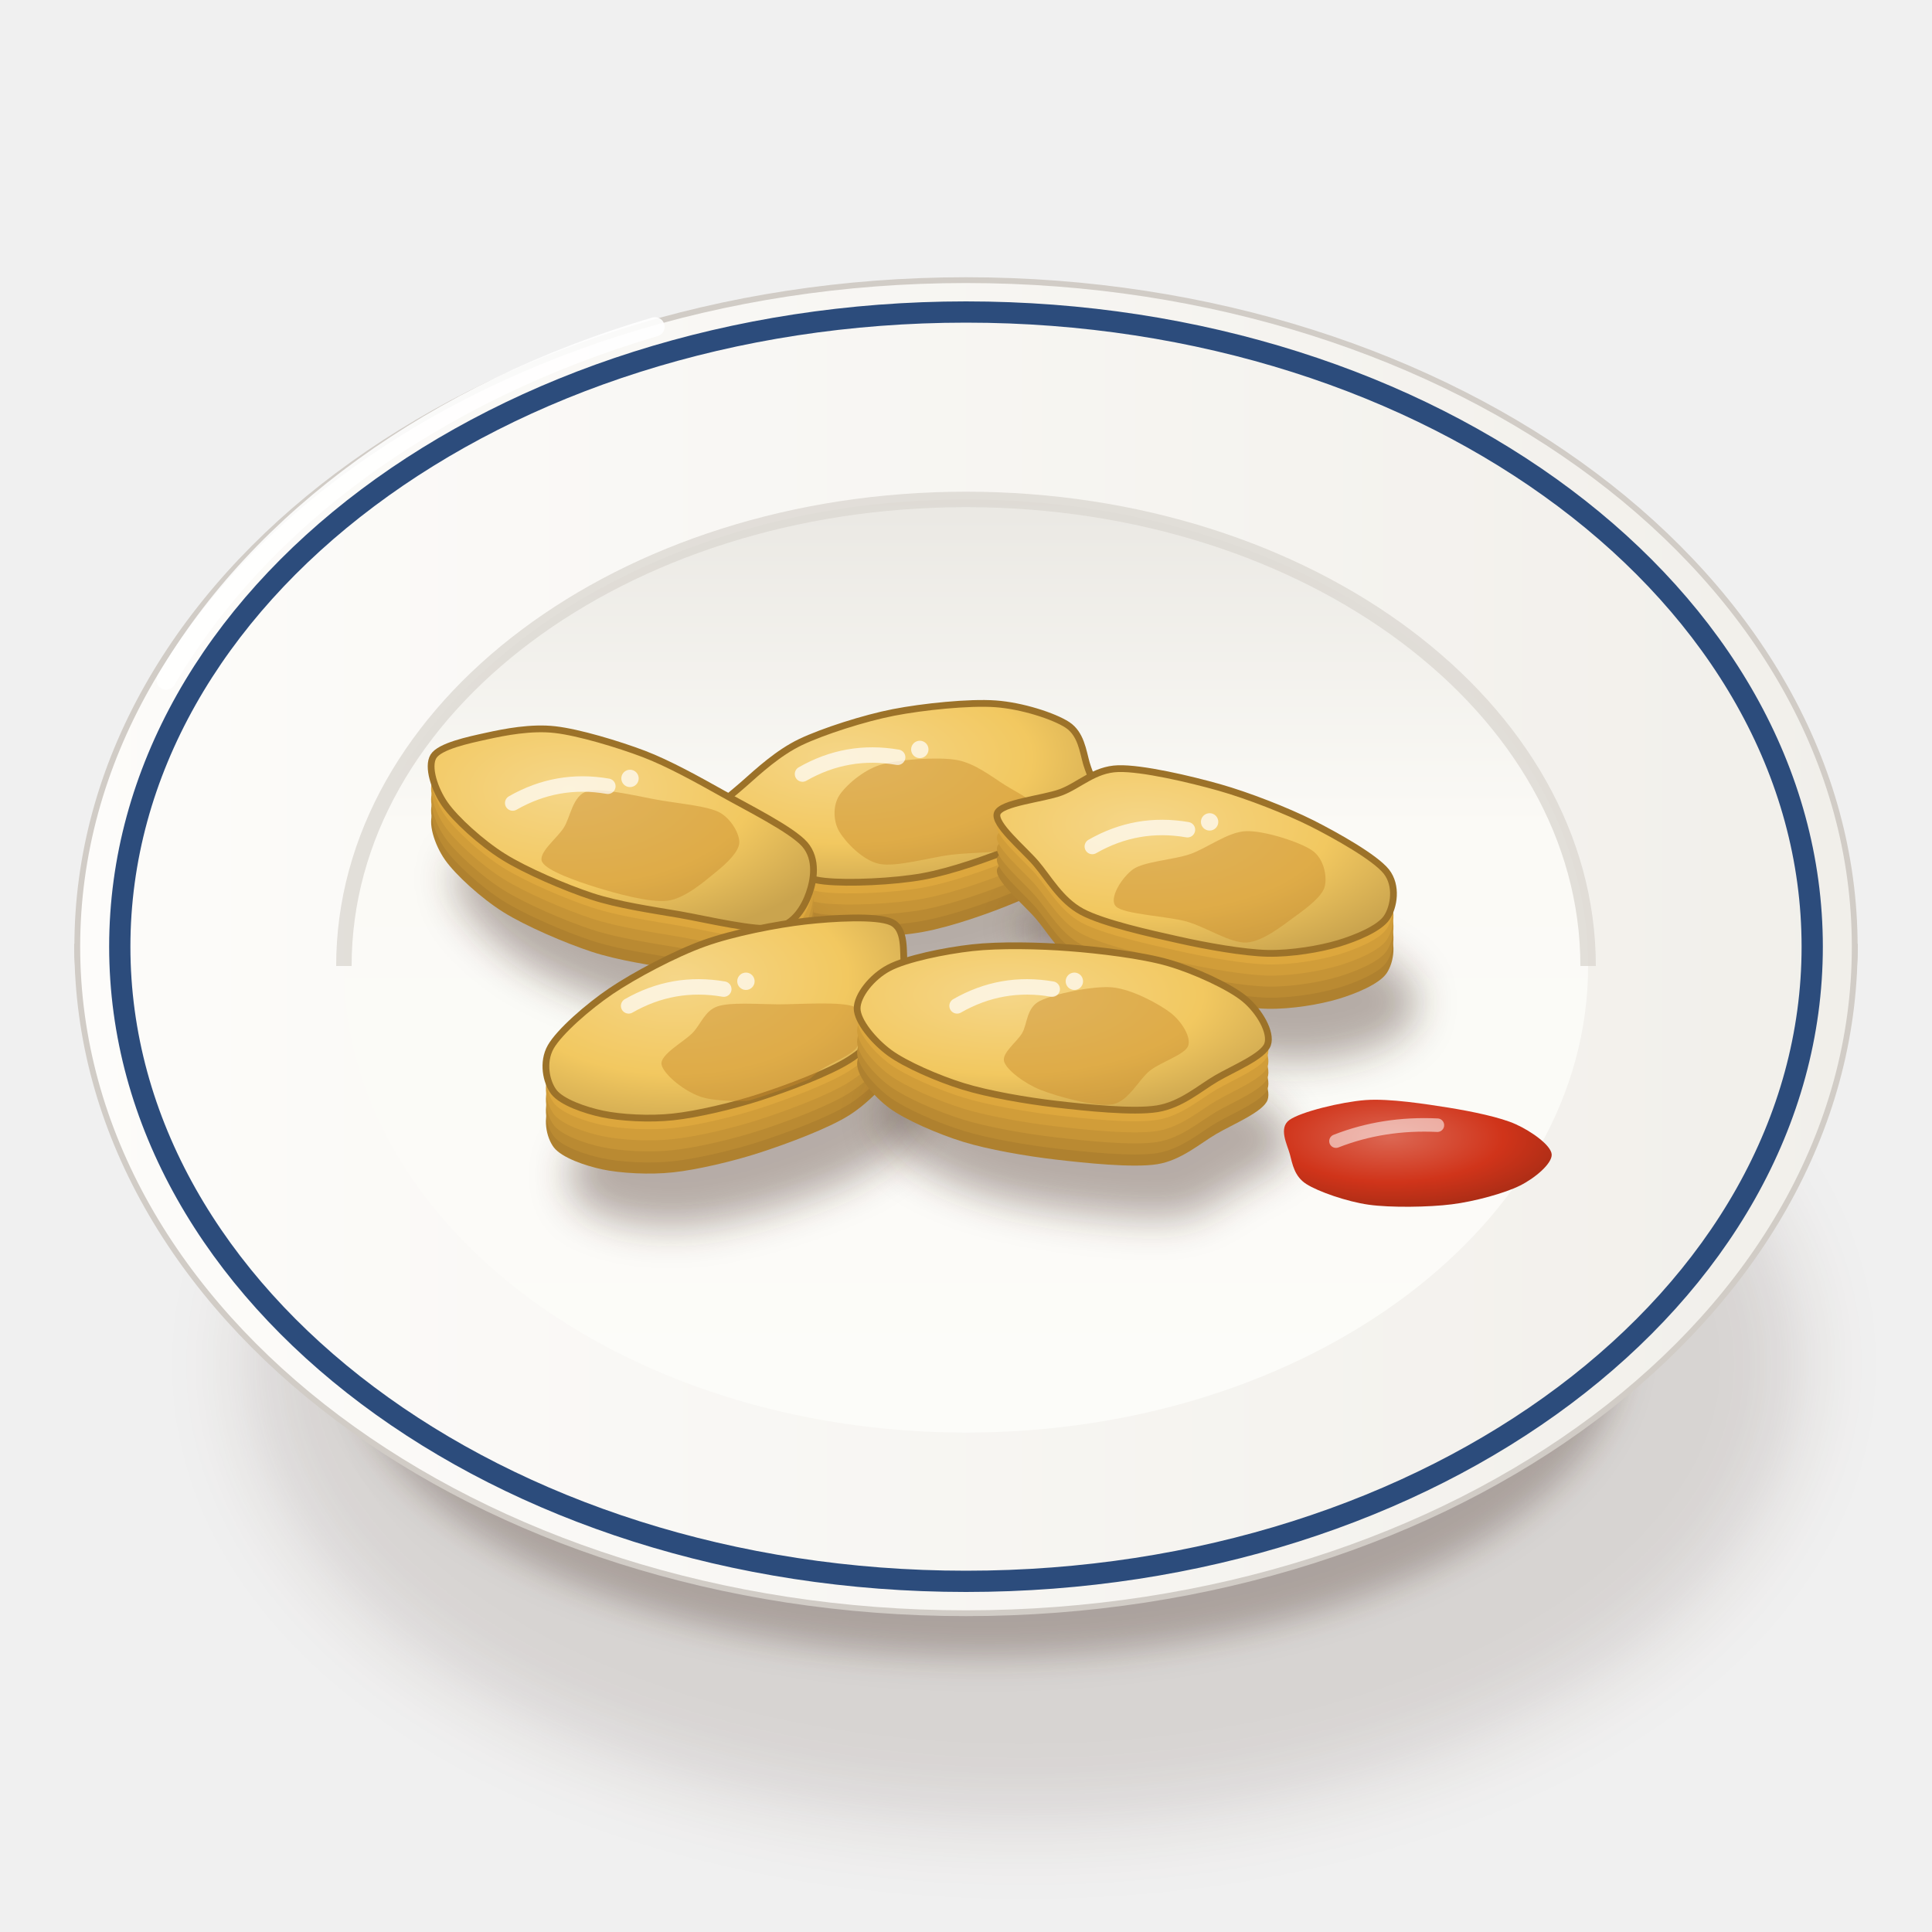
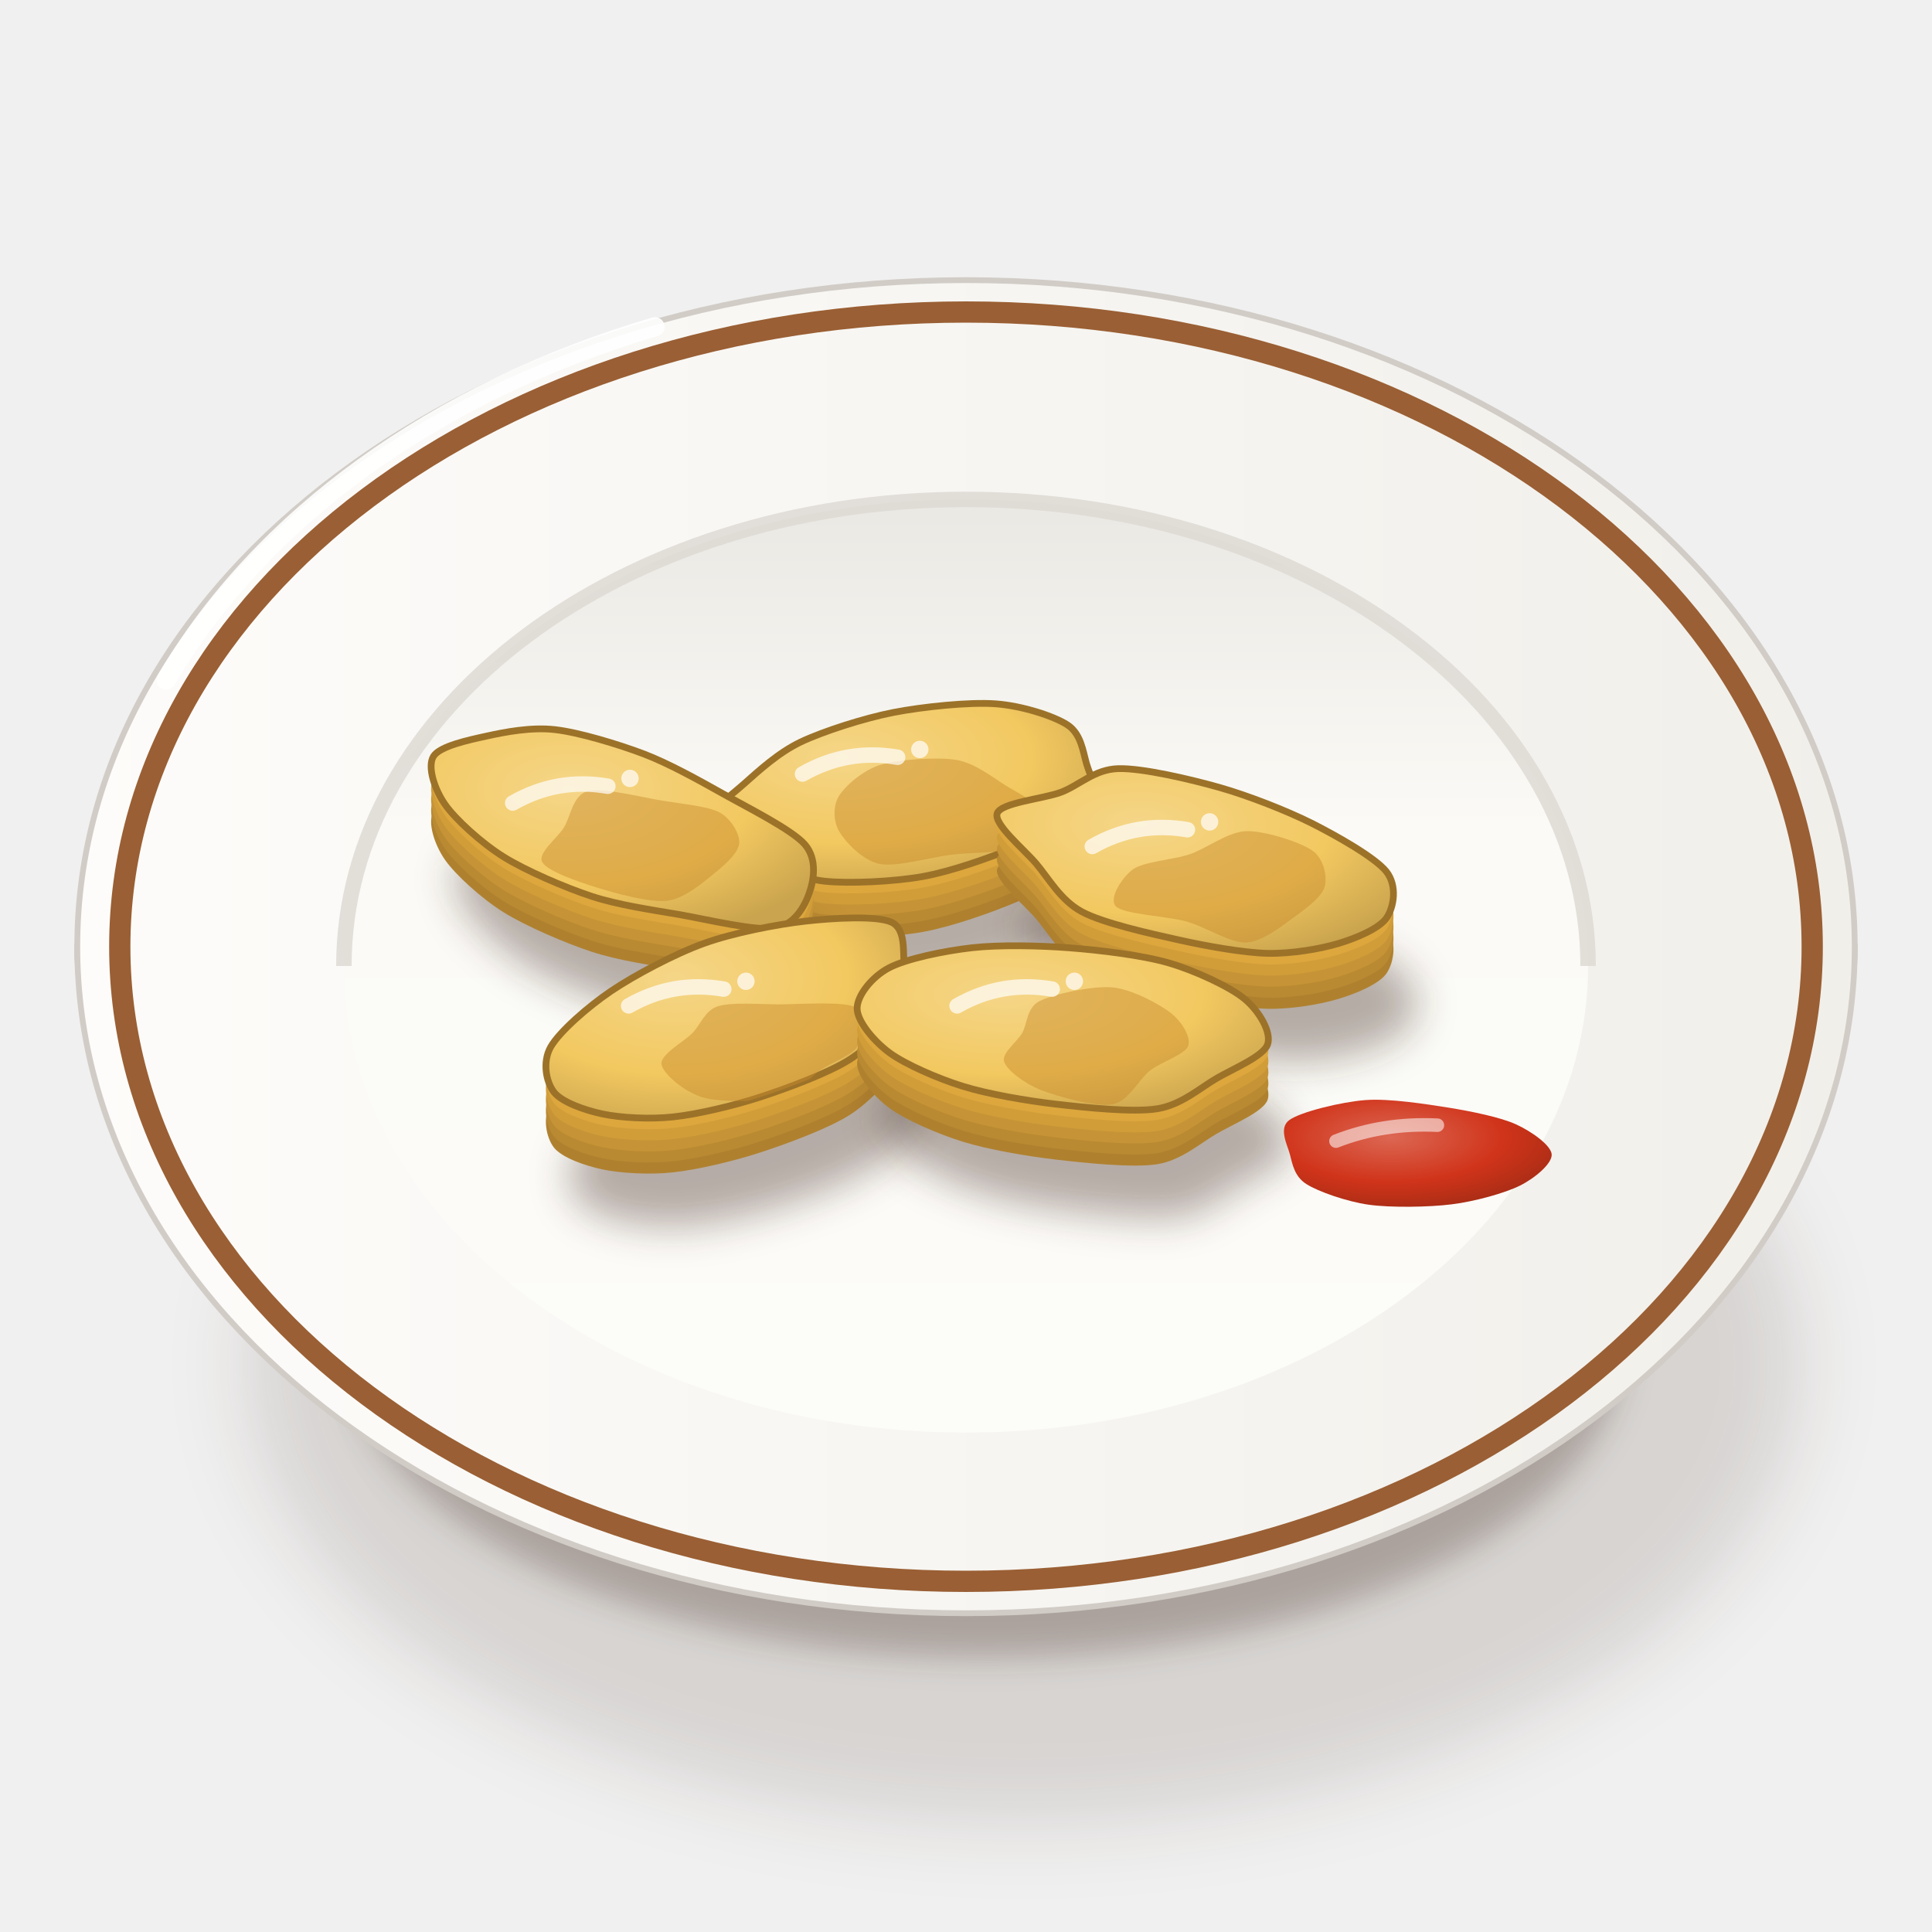
<svg xmlns="http://www.w3.org/2000/svg" viewBox="0 0 200 200" width="400" height="400">
  <defs>
    <filter id="piccata-1" x="-50%" y="-50%" width="200%" height="200%">
      <feGaussianBlur stdDeviation="4" />
    </filter>
    <filter id="piccata-2" x="-50%" y="-50%" width="200%" height="200%">
      <feGaussianBlur stdDeviation="1.6" />
    </filter>
    <linearGradient id="piccata-3" x1="0" y1="0" x2="1" y2="0">
      <stop offset="0" stop-color="#fbfbf7" />
      <stop offset="0.6" stop-color="#eae8e3" />
      <stop offset="1" stop-color="#cdc7c1" />
    </linearGradient>
    <linearGradient id="piccata-4" x1="0" y1="0" x2="1" y2="0">
      <stop offset="0" stop-color="#fdfcfa" />
      <stop offset="1" stop-color="#f1efea" />
    </linearGradient>
    <linearGradient id="piccata-5" x1="0" y1="0" x2="0" y2="1">
      <stop offset="0" stop-color="#eae8e3" />
      <stop offset="0.35" stop-color="#fbfaf6" />
      <stop offset="1" stop-color="#fcfcf9" />
    </linearGradient>
    <filter id="piccata-6" x="-50%" y="-50%" width="200%" height="200%">
      <feGaussianBlur stdDeviation="2" />
    </filter>
    <radialGradient id="piccata-7" cx="0.36" cy="0.3" r="0.8">
      <stop offset="0" stop-color="#f5d688" />
      <stop offset="0.6" stop-color="#f2c860" />
      <stop offset="1" stop-color="#caa44e" />
    </radialGradient>
    <clipPath id="piccata-8">
      <path d="M112.46,79.01C112.81,80.27 113.93,82.15 112.83,83.45C111.73,84.76 107.71,86.59 105.11,87.69C102.51,88.78 98.46,90.21 95.5,90.74C92.53,91.27 87.87,91.49 85.36,91.22C82.84,90.95 80.65,89.72 78.72,88.95C76.79,88.17 72.73,87.22 72.47,86.06C72.21,84.89 75.42,82.57 76.98,81.18C78.54,79.8 80.54,77.94 82.87,76.82C85.2,75.71 89.47,74.34 92.5,73.75C95.53,73.16 100.36,72.66 103.06,72.86C105.76,73.05 109.09,74.12 110.5,75.04C111.9,75.96 112.1,77.74 112.46,79.01Z" />
    </clipPath>
    <clipPath id="piccata-9">
      <path d="M83.77,92.46C83.32,93.76 82.27,95.74 80.26,96.07C78.24,96.41 73.2,95.18 70.35,94.68C67.5,94.19 64,93.69 61.26,92.79C58.52,91.89 54.38,90.11 52.1,88.68C49.82,87.25 47.14,84.81 46.06,83.26C44.97,81.7 44.22,79.36 44.87,78.3C45.52,77.24 48.49,76.61 50.37,76.2C52.26,75.78 55,75.25 57.44,75.53C59.88,75.8 64.02,77.05 66.63,78.04C69.23,79.03 72.31,80.75 74.81,82.15C77.31,83.56 81.96,85.87 83.31,87.41C84.65,88.96 84.23,91.16 83.77,92.46Z" />
    </clipPath>
    <clipPath id="piccata-10">
      <path d="M143.55,95C142.8,96.12 140.36,97.13 138.51,97.68C136.66,98.23 133.7,98.74 131.22,98.69C128.74,98.63 124.87,97.94 121.98,97.29C119.1,96.65 114.2,95.57 111.99,94.38C109.78,93.19 108.54,90.89 107.23,89.36C105.91,87.83 102.84,85.3 103.23,84.2C103.62,83.09 107.94,82.71 109.82,82.02C111.69,81.32 113.29,79.64 115.75,79.57C118.21,79.49 123.2,80.66 126.21,81.51C129.21,82.36 133.19,83.92 135.79,85.22C138.38,86.53 142.34,88.76 143.51,90.22C144.67,91.69 144.3,93.88 143.55,95Z" />
    </clipPath>
    <clipPath id="piccata-11">
      <path d="M93.6,99.85C93.74,101.19 94.05,102.86 93.2,104.34C92.35,105.81 90.12,108.31 87.94,109.69C85.76,111.08 81.4,112.69 78.66,113.58C75.93,114.47 72.14,115.36 69.69,115.62C67.25,115.89 64.23,115.71 62.38,115.32C60.53,114.93 58.15,114.09 57.34,113.05C56.54,112.01 56.12,109.95 57.01,108.38C57.9,106.81 60.87,104.21 63.25,102.6C65.63,100.99 69.85,98.74 72.87,97.66C75.88,96.57 80.43,95.69 83.34,95.36C86.25,95.03 90.72,94.77 92.25,95.45C93.79,96.12 93.46,98.52 93.6,99.85Z" />
    </clipPath>
    <clipPath id="piccata-12">
      <path d="M131.22,108.12C130.79,109.35 127.65,110.63 125.94,111.63C124.22,112.63 122.28,114.38 119.79,114.78C117.29,115.18 112.31,114.65 109.3,114.3C106.28,113.95 102.28,113.26 99.7,112.46C97.11,111.66 93.73,110.19 92.08,108.98C90.44,107.77 88.74,105.72 88.73,104.4C88.72,103.08 90.23,101.14 92.01,100.2C93.79,99.25 97.82,98.42 100.63,98.11C103.43,97.79 107.66,97.88 110.71,98.12C113.76,98.35 118.23,98.88 120.95,99.67C123.67,100.46 127.29,102.13 128.83,103.4C130.37,104.67 131.65,106.88 131.22,108.12Z" />
    </clipPath>
    <radialGradient id="piccata-13" cx="0.4" cy="0.35" r="0.7">
      <stop offset="0" stop-color="#dc6753" />
      <stop offset="0.6" stop-color="#d0341a" />
      <stop offset="1" stop-color="#a72c15" />
    </radialGradient>
  </defs>
  <ellipse cx="106" cy="141.25" rx="80.37" ry="47.36" fill="#3a2212" opacity="0.14" filter="url(#piccata-1)" />
  <ellipse cx="102" cy="139.25" rx="66.02" ry="32.29" fill="#3a2212" opacity="0.28" filter="url(#piccata-2)" />
  <path d="M8,98 C8,120 30.96,141.39 42.96,143.53 L157.04,143.53 C169.04,141.39 192,120 192,98Z" fill="url(#piccata-3)" stroke="#c0bab3" stroke-width=".6" />
  <path d="M8,98A92,69 0 1 0 192,98A92,69 0 1 0 8,98Z" fill="url(#piccata-4)" stroke="#d1ccc6" stroke-width=".6" />
-   <path d="M12.4,98A87.6,65.7 0 1 0 187.6,98A87.6,65.7 0 1 0 12.4,98Z" fill="none" stroke="#2c4c7c" stroke-width="2.2" />
+   <path d="M12.4,98A87.6,65.7 0 1 0 187.6,98A87.6,65.7 0 1 0 12.4,98Z" fill="none" stroke="#9a5f34" stroke-width="2.2" />
  <path d="M35.6,100A64.4,48.3 0 1 0 164.4,100A64.4,48.3 0 1 0 35.6,100Z" fill="url(#piccata-5)" />
  <path d="M35.6,100 A64.4,48.3 0 0 1 164.4,100" stroke="#dcd8d2" stroke-width="1.6" fill="none" opacity=".8" />
  <path d="M17.2,70.4 A92,69 0 0 1 67.8,33.83" stroke="#fff" stroke-width="2" fill="none" stroke-linecap="round" opacity=".9" />
  <path d="M112.46,84.75C112.81,86.01 113.93,87.89 112.83,89.19C111.73,90.5 107.71,92.33 105.11,93.43C102.51,94.52 98.46,95.95 95.5,96.48C92.53,97.01 87.87,97.23 85.36,96.96C82.84,96.69 80.65,95.46 78.72,94.69C76.79,93.91 72.73,92.96 72.47,91.8C72.21,90.63 75.42,88.31 76.98,86.92C78.54,85.54 80.54,83.68 82.87,82.56C85.2,81.45 89.47,80.08 92.5,79.49C95.53,78.9 100.36,78.4 103.06,78.6C105.76,78.79 109.09,79.86 110.5,80.78C111.9,81.7 112.1,83.48 112.46,84.75Z" transform="translate(2.4 5.47)" fill="#3a2212" opacity="0.36" filter="url(#piccata-6)" />
  <path d="M112.46,84.75C112.81,86.01 113.93,87.89 112.83,89.19C111.73,90.5 107.71,92.33 105.11,93.43C102.51,94.52 98.46,95.95 95.5,96.48C92.53,97.01 87.87,97.23 85.36,96.96C82.84,96.69 80.65,95.46 78.72,94.69C76.79,93.91 72.73,92.96 72.47,91.8C72.21,90.63 75.42,88.31 76.98,86.92C78.54,85.54 80.54,83.68 82.87,82.56C85.2,81.45 89.47,80.08 92.5,79.49C95.53,78.9 100.36,78.4 103.06,78.6C105.76,78.79 109.09,79.86 110.5,80.78C111.9,81.7 112.1,83.48 112.46,84.75Z" transform="translate(0 0)" fill="#af812f" />
  <path d="M112.46,84.75C112.81,86.01 113.93,87.89 112.83,89.19C111.73,90.5 107.71,92.33 105.11,93.43C102.51,94.52 98.46,95.95 95.5,96.48C92.53,97.01 87.87,97.23 85.36,96.96C82.84,96.69 80.65,95.46 78.72,94.69C76.79,93.91 72.73,92.96 72.47,91.8C72.21,90.63 75.42,88.31 76.98,86.92C78.54,85.54 80.54,83.68 82.87,82.56C85.2,81.45 89.47,80.08 92.5,79.49C95.53,78.9 100.36,78.4 103.06,78.6C105.76,78.79 109.09,79.86 110.5,80.78C111.9,81.7 112.1,83.48 112.46,84.75Z" transform="translate(0 -1.15)" fill="#ba8a32" />
  <path d="M112.46,84.75C112.81,86.01 113.93,87.89 112.83,89.19C111.73,90.5 107.71,92.33 105.11,93.43C102.51,94.52 98.46,95.95 95.5,96.48C92.53,97.01 87.87,97.23 85.36,96.96C82.84,96.69 80.65,95.46 78.72,94.69C76.79,93.91 72.73,92.96 72.47,91.8C72.21,90.63 75.42,88.31 76.98,86.92C78.54,85.54 80.54,83.68 82.87,82.56C85.2,81.45 89.47,80.08 92.5,79.49C95.53,78.9 100.36,78.4 103.06,78.6C105.76,78.79 109.09,79.86 110.5,80.78C111.9,81.7 112.1,83.48 112.46,84.75Z" transform="translate(0 -2.3)" fill="#c69436" />
  <path d="M112.46,84.75C112.81,86.01 113.93,87.89 112.83,89.19C111.73,90.5 107.71,92.33 105.11,93.43C102.51,94.52 98.46,95.95 95.5,96.48C92.53,97.01 87.87,97.23 85.36,96.96C82.84,96.69 80.65,95.46 78.72,94.69C76.79,93.91 72.73,92.96 72.47,91.8C72.21,90.63 75.42,88.31 76.98,86.92C78.54,85.54 80.54,83.68 82.87,82.56C85.2,81.45 89.47,80.08 92.5,79.49C95.53,78.9 100.36,78.4 103.06,78.6C105.76,78.79 109.09,79.86 110.5,80.78C111.9,81.7 112.1,83.48 112.46,84.75Z" transform="translate(0 -3.44)" fill="#d19d39" />
  <path d="M112.46,84.75C112.81,86.01 113.93,87.89 112.83,89.19C111.73,90.5 107.71,92.33 105.11,93.43C102.51,94.52 98.46,95.95 95.5,96.48C92.53,97.01 87.87,97.23 85.36,96.96C82.84,96.69 80.65,95.46 78.72,94.69C76.79,93.91 72.73,92.96 72.47,91.8C72.21,90.63 75.42,88.31 76.98,86.92C78.54,85.54 80.54,83.68 82.87,82.56C85.2,81.45 89.47,80.08 92.5,79.49C95.53,78.9 100.36,78.4 103.06,78.6C105.76,78.79 109.09,79.86 110.5,80.78C111.9,81.7 112.1,83.48 112.46,84.75Z" transform="translate(0 -4.59)" fill="#dda73d" />
  <path d="M112.46,79.01C112.81,80.27 113.93,82.15 112.83,83.45C111.73,84.76 107.71,86.59 105.11,87.69C102.51,88.78 98.46,90.21 95.5,90.74C92.53,91.27 87.87,91.49 85.36,91.22C82.84,90.95 80.65,89.72 78.72,88.95C76.79,88.17 72.73,87.22 72.47,86.06C72.21,84.89 75.42,82.57 76.98,81.18C78.54,79.8 80.54,77.94 82.87,76.82C85.2,75.71 89.47,74.34 92.5,73.75C95.53,73.16 100.36,72.66 103.06,72.86C105.76,73.05 109.09,74.12 110.5,75.04C111.9,75.96 112.1,77.74 112.46,79.01Z" fill="url(#piccata-7)" stroke="#9c7229" stroke-width=".7" />
  <g clip-path="url(#piccata-8)">
    <path d="M107.99,84.26C108.16,85.22 106.64,87.07 105.21,87.71C103.79,88.34 100.62,88.22 98.49,88.48C96.36,88.74 92.77,89.79 91.03,89.43C89.29,89.07 87.52,87.15 86.89,86.1C86.26,85.05 86.21,83.45 86.84,82.41C87.48,81.37 89.31,79.74 91.13,79.18C92.95,78.61 97.03,78.34 98.97,78.66C100.92,78.98 102.72,80.45 104.07,81.29C105.43,82.13 107.82,83.3 107.99,84.26Z" fill="#c88a2a" opacity=".45" />
  </g>
  <g transform="translate(88 79.26) rotate(-10)">
    <path d="M-5,0 Q0,-1.8 5,0" stroke="#fff" stroke-width="1.6" fill="none" stroke-linecap="round" opacity="0.7" />
    <circle cx="7.4" cy="-.4" r=".9" fill="#fff" opacity="0.7" />
  </g>
  <path d="M83.77,98.2C83.32,99.5 82.27,101.48 80.26,101.81C78.24,102.15 73.2,100.92 70.35,100.42C67.5,99.93 64,99.43 61.26,98.53C58.52,97.63 54.38,95.85 52.1,94.42C49.82,92.99 47.14,90.55 46.06,89C44.97,87.44 44.22,85.1 44.87,84.04C45.52,82.98 48.49,82.35 50.37,81.94C52.26,81.52 55,80.99 57.44,81.27C59.88,81.54 64.02,82.79 66.63,83.78C69.23,84.77 72.31,86.49 74.81,87.89C77.31,89.3 81.96,91.61 83.31,93.15C84.65,94.7 84.23,96.9 83.77,98.2Z" transform="translate(2.4 5.47)" fill="#3a2212" opacity="0.36" filter="url(#piccata-6)" />
  <path d="M83.77,98.2C83.32,99.5 82.27,101.48 80.26,101.81C78.24,102.15 73.2,100.92 70.35,100.42C67.5,99.93 64,99.43 61.26,98.53C58.52,97.63 54.38,95.85 52.1,94.42C49.82,92.99 47.14,90.55 46.06,89C44.97,87.44 44.22,85.1 44.87,84.04C45.52,82.98 48.49,82.35 50.37,81.94C52.26,81.52 55,80.99 57.44,81.27C59.88,81.54 64.02,82.79 66.63,83.78C69.23,84.77 72.31,86.49 74.81,87.89C77.31,89.3 81.96,91.61 83.31,93.15C84.65,94.7 84.23,96.9 83.77,98.2Z" transform="translate(0 0)" fill="#af812f" />
  <path d="M83.77,98.2C83.32,99.5 82.27,101.48 80.26,101.81C78.24,102.15 73.2,100.92 70.35,100.42C67.5,99.93 64,99.43 61.26,98.53C58.52,97.63 54.38,95.85 52.1,94.42C49.82,92.99 47.14,90.55 46.06,89C44.97,87.44 44.22,85.1 44.87,84.04C45.52,82.98 48.49,82.35 50.37,81.94C52.26,81.52 55,80.99 57.44,81.27C59.88,81.54 64.02,82.79 66.63,83.78C69.23,84.77 72.31,86.49 74.81,87.89C77.31,89.3 81.96,91.61 83.31,93.15C84.65,94.7 84.23,96.9 83.77,98.2Z" transform="translate(0 -1.15)" fill="#ba8a32" />
  <path d="M83.77,98.2C83.32,99.5 82.27,101.48 80.26,101.81C78.24,102.15 73.2,100.92 70.35,100.42C67.5,99.93 64,99.43 61.26,98.53C58.52,97.63 54.38,95.85 52.1,94.42C49.82,92.99 47.14,90.55 46.06,89C44.97,87.44 44.22,85.1 44.87,84.04C45.52,82.98 48.49,82.35 50.37,81.94C52.26,81.52 55,80.99 57.44,81.27C59.88,81.54 64.02,82.79 66.63,83.78C69.23,84.77 72.31,86.49 74.81,87.89C77.31,89.3 81.96,91.61 83.31,93.15C84.65,94.7 84.23,96.9 83.77,98.2Z" transform="translate(0 -2.3)" fill="#c69436" />
  <path d="M83.77,98.2C83.32,99.5 82.27,101.48 80.26,101.81C78.24,102.15 73.2,100.92 70.35,100.42C67.5,99.93 64,99.43 61.26,98.53C58.52,97.63 54.38,95.85 52.1,94.42C49.82,92.99 47.14,90.55 46.06,89C44.97,87.44 44.22,85.1 44.87,84.04C45.52,82.98 48.49,82.35 50.37,81.94C52.26,81.52 55,80.99 57.44,81.27C59.88,81.54 64.02,82.79 66.63,83.78C69.23,84.77 72.31,86.49 74.81,87.89C77.31,89.3 81.96,91.61 83.31,93.15C84.65,94.7 84.23,96.9 83.77,98.2Z" transform="translate(0 -3.44)" fill="#d19d39" />
  <path d="M83.77,98.2C83.32,99.5 82.27,101.48 80.26,101.81C78.24,102.15 73.2,100.92 70.35,100.42C67.5,99.93 64,99.43 61.26,98.53C58.52,97.63 54.38,95.85 52.1,94.42C49.82,92.99 47.14,90.55 46.06,89C44.97,87.44 44.22,85.1 44.87,84.04C45.52,82.98 48.49,82.35 50.37,81.94C52.26,81.52 55,80.99 57.44,81.27C59.88,81.54 64.02,82.79 66.63,83.78C69.23,84.77 72.31,86.49 74.81,87.89C77.31,89.3 81.96,91.61 83.31,93.15C84.65,94.7 84.23,96.9 83.77,98.2Z" transform="translate(0 -4.59)" fill="#dda73d" />
  <path d="M83.77,92.46C83.32,93.76 82.27,95.74 80.26,96.07C78.24,96.41 73.2,95.18 70.35,94.68C67.5,94.19 64,93.69 61.26,92.79C58.52,91.89 54.38,90.11 52.1,88.68C49.82,87.25 47.14,84.81 46.06,83.26C44.97,81.7 44.22,79.36 44.87,78.3C45.52,77.24 48.49,76.61 50.37,76.2C52.26,75.78 55,75.25 57.44,75.53C59.88,75.8 64.02,77.05 66.63,78.04C69.23,79.03 72.31,80.75 74.81,82.15C77.31,83.56 81.96,85.87 83.31,87.41C84.65,88.96 84.23,91.16 83.77,92.46Z" fill="url(#piccata-7)" stroke="#9c7229" stroke-width=".7" />
  <g clip-path="url(#piccata-9)">
    <path d="M76.53,87.26C76.47,88.18 75.25,89.36 74.14,90.25C73.02,91.15 70.97,93 69.11,93.24C67.24,93.48 63.65,92.45 61.7,91.85C59.76,91.25 56.63,90.16 56.13,89.24C55.63,88.32 57.66,86.79 58.36,85.69C59.06,84.59 59.28,82.32 60.81,81.9C62.33,81.48 66.49,82.55 68.54,82.88C70.6,83.22 73.3,83.46 74.5,84.11C75.7,84.77 76.58,86.34 76.53,87.26Z" fill="#c88a2a" opacity=".45" />
  </g>
  <g transform="translate(58 82.26) rotate(-10)">
    <path d="M-5,0 Q0,-1.8 5,0" stroke="#fff" stroke-width="1.6" fill="none" stroke-linecap="round" opacity="0.7" />
    <circle cx="7.4" cy="-.4" r=".9" fill="#fff" opacity="0.7" />
  </g>
  <path d="M143.55,100.74C142.8,101.86 140.36,102.87 138.51,103.42C136.66,103.97 133.7,104.48 131.22,104.43C128.74,104.37 124.87,103.68 121.98,103.03C119.1,102.39 114.2,101.31 111.99,100.12C109.78,98.93 108.54,96.63 107.23,95.1C105.91,93.57 102.84,91.04 103.23,89.94C103.62,88.83 107.94,88.45 109.82,87.76C111.69,87.06 113.29,85.38 115.75,85.31C118.21,85.23 123.2,86.4 126.21,87.25C129.21,88.1 133.19,89.66 135.79,90.96C138.38,92.27 142.34,94.5 143.51,95.96C144.67,97.43 144.3,99.62 143.55,100.74Z" transform="translate(2.4 5.47)" fill="#3a2212" opacity="0.36" filter="url(#piccata-6)" />
  <path d="M143.55,100.74C142.8,101.86 140.36,102.87 138.51,103.42C136.66,103.97 133.7,104.48 131.22,104.43C128.74,104.37 124.87,103.68 121.98,103.03C119.1,102.39 114.2,101.31 111.99,100.12C109.78,98.93 108.54,96.63 107.23,95.1C105.91,93.57 102.84,91.04 103.23,89.94C103.62,88.83 107.94,88.45 109.82,87.76C111.69,87.06 113.29,85.38 115.75,85.31C118.21,85.23 123.2,86.4 126.21,87.25C129.21,88.1 133.19,89.66 135.79,90.96C138.38,92.27 142.34,94.5 143.51,95.96C144.67,97.43 144.3,99.62 143.55,100.74Z" transform="translate(0 0)" fill="#af812f" />
  <path d="M143.55,100.74C142.8,101.86 140.36,102.87 138.51,103.42C136.66,103.97 133.7,104.48 131.22,104.43C128.74,104.37 124.87,103.68 121.98,103.03C119.1,102.39 114.2,101.31 111.99,100.12C109.78,98.93 108.54,96.63 107.23,95.1C105.91,93.57 102.84,91.04 103.23,89.94C103.62,88.83 107.94,88.45 109.82,87.76C111.69,87.06 113.29,85.38 115.75,85.31C118.21,85.23 123.2,86.4 126.21,87.25C129.21,88.1 133.19,89.66 135.79,90.96C138.38,92.27 142.34,94.5 143.51,95.96C144.67,97.43 144.3,99.62 143.55,100.74Z" transform="translate(0 -1.15)" fill="#ba8a32" />
  <path d="M143.55,100.74C142.8,101.86 140.36,102.87 138.51,103.42C136.66,103.97 133.7,104.48 131.22,104.43C128.74,104.37 124.87,103.68 121.98,103.03C119.1,102.39 114.2,101.31 111.99,100.12C109.78,98.93 108.54,96.63 107.23,95.1C105.91,93.57 102.84,91.04 103.23,89.94C103.62,88.83 107.94,88.45 109.82,87.76C111.69,87.06 113.29,85.38 115.75,85.31C118.21,85.23 123.2,86.4 126.21,87.25C129.21,88.1 133.19,89.66 135.79,90.96C138.38,92.27 142.34,94.5 143.51,95.96C144.67,97.43 144.3,99.62 143.55,100.74Z" transform="translate(0 -2.3)" fill="#c69436" />
  <path d="M143.55,100.74C142.8,101.86 140.36,102.87 138.51,103.42C136.66,103.97 133.7,104.48 131.22,104.43C128.74,104.37 124.87,103.68 121.98,103.03C119.1,102.39 114.2,101.31 111.99,100.12C109.78,98.93 108.54,96.63 107.23,95.1C105.91,93.57 102.84,91.04 103.23,89.94C103.62,88.83 107.94,88.45 109.82,87.76C111.69,87.06 113.29,85.38 115.75,85.31C118.21,85.23 123.2,86.4 126.21,87.25C129.21,88.1 133.19,89.66 135.79,90.96C138.38,92.27 142.34,94.5 143.51,95.96C144.67,97.43 144.3,99.62 143.55,100.74Z" transform="translate(0 -3.44)" fill="#d19d39" />
  <path d="M143.55,100.74C142.8,101.86 140.36,102.87 138.51,103.42C136.66,103.97 133.7,104.48 131.22,104.43C128.74,104.37 124.87,103.68 121.98,103.03C119.1,102.39 114.2,101.31 111.99,100.12C109.78,98.93 108.54,96.63 107.23,95.1C105.91,93.57 102.84,91.04 103.23,89.94C103.62,88.83 107.94,88.45 109.82,87.76C111.69,87.06 113.29,85.38 115.75,85.31C118.21,85.23 123.2,86.4 126.21,87.25C129.21,88.1 133.19,89.66 135.79,90.96C138.38,92.27 142.34,94.5 143.51,95.96C144.67,97.43 144.3,99.62 143.55,100.74Z" transform="translate(0 -4.59)" fill="#dda73d" />
  <path d="M143.55,95C142.8,96.12 140.36,97.13 138.51,97.68C136.66,98.23 133.7,98.74 131.22,98.69C128.74,98.63 124.87,97.94 121.98,97.29C119.1,96.65 114.2,95.57 111.99,94.38C109.78,93.19 108.54,90.89 107.23,89.36C105.91,87.83 102.84,85.3 103.23,84.2C103.62,83.09 107.94,82.71 109.82,82.02C111.69,81.32 113.29,79.64 115.75,79.57C118.21,79.49 123.2,80.66 126.21,81.51C129.21,82.36 133.19,83.92 135.79,85.22C138.38,86.53 142.34,88.76 143.51,90.22C144.67,91.69 144.3,93.88 143.55,95Z" fill="url(#piccata-7)" stroke="#9c7229" stroke-width=".7" />
  <g clip-path="url(#piccata-10)">
    <path d="M137.14,91.76C136.89,92.77 135.4,93.9 134.19,94.78C132.98,95.65 130.76,97.48 129.05,97.57C127.34,97.66 124.84,95.95 122.81,95.39C120.79,94.83 116.37,94.65 115.54,93.85C114.71,93.04 116.15,90.81 117.29,89.99C118.43,89.18 121.4,89.02 123.16,88.43C124.91,87.84 127.11,86.1 129.01,86.04C130.92,85.98 134.63,87.19 135.85,88.05C137.07,88.9 137.39,90.75 137.14,91.76Z" fill="#c88a2a" opacity=".45" />
  </g>
  <g transform="translate(118 86.76) rotate(-10)">
    <path d="M-5,0 Q0,-1.8 5,0" stroke="#fff" stroke-width="1.6" fill="none" stroke-linecap="round" opacity="0.7" />
    <circle cx="7.4" cy="-.4" r=".9" fill="#fff" opacity="0.7" />
  </g>
  <path d="M93.6,105.59C93.74,106.93 94.05,108.6 93.2,110.08C92.35,111.55 90.12,114.05 87.94,115.43C85.76,116.82 81.4,118.43 78.66,119.32C75.93,120.21 72.14,121.1 69.69,121.36C67.25,121.63 64.23,121.45 62.38,121.06C60.53,120.67 58.15,119.83 57.34,118.79C56.54,117.75 56.12,115.69 57.01,114.12C57.9,112.55 60.87,109.95 63.25,108.34C65.63,106.73 69.85,104.48 72.87,103.4C75.88,102.31 80.43,101.43 83.34,101.1C86.25,100.77 90.72,100.51 92.25,101.19C93.79,101.86 93.46,104.26 93.6,105.59Z" transform="translate(2.4 5.47)" fill="#3a2212" opacity="0.36" filter="url(#piccata-6)" />
  <path d="M93.6,105.59C93.74,106.93 94.05,108.6 93.2,110.08C92.35,111.55 90.12,114.05 87.94,115.43C85.76,116.82 81.4,118.43 78.66,119.32C75.93,120.21 72.14,121.1 69.69,121.36C67.25,121.63 64.23,121.45 62.38,121.06C60.53,120.67 58.15,119.83 57.34,118.79C56.54,117.75 56.12,115.69 57.01,114.12C57.9,112.55 60.87,109.95 63.25,108.34C65.63,106.73 69.85,104.48 72.87,103.4C75.88,102.31 80.43,101.43 83.34,101.1C86.25,100.77 90.72,100.51 92.25,101.19C93.79,101.86 93.46,104.26 93.6,105.59Z" transform="translate(0 0)" fill="#af812f" />
  <path d="M93.6,105.59C93.74,106.93 94.05,108.6 93.2,110.08C92.35,111.55 90.12,114.05 87.94,115.43C85.76,116.82 81.4,118.43 78.66,119.32C75.93,120.21 72.14,121.1 69.69,121.36C67.25,121.63 64.23,121.45 62.38,121.06C60.53,120.67 58.15,119.83 57.34,118.79C56.54,117.75 56.12,115.69 57.01,114.12C57.9,112.55 60.87,109.95 63.25,108.34C65.63,106.73 69.85,104.48 72.87,103.4C75.88,102.31 80.43,101.43 83.34,101.1C86.25,100.77 90.72,100.51 92.25,101.19C93.79,101.86 93.46,104.26 93.6,105.59Z" transform="translate(0 -1.15)" fill="#ba8a32" />
  <path d="M93.6,105.59C93.74,106.93 94.05,108.6 93.2,110.08C92.35,111.55 90.12,114.05 87.94,115.43C85.76,116.82 81.4,118.43 78.66,119.32C75.93,120.21 72.14,121.1 69.69,121.36C67.25,121.63 64.23,121.45 62.38,121.06C60.53,120.67 58.15,119.83 57.34,118.79C56.54,117.75 56.12,115.69 57.01,114.12C57.9,112.55 60.87,109.95 63.25,108.34C65.63,106.73 69.85,104.48 72.87,103.4C75.88,102.31 80.43,101.43 83.34,101.1C86.25,100.77 90.72,100.51 92.25,101.19C93.79,101.86 93.46,104.26 93.6,105.59Z" transform="translate(0 -2.3)" fill="#c69436" />
  <path d="M93.6,105.59C93.74,106.93 94.05,108.6 93.2,110.08C92.35,111.55 90.12,114.05 87.94,115.43C85.76,116.82 81.4,118.43 78.66,119.32C75.93,120.21 72.14,121.1 69.69,121.36C67.25,121.63 64.23,121.45 62.38,121.06C60.53,120.67 58.15,119.83 57.34,118.79C56.54,117.75 56.12,115.69 57.01,114.12C57.9,112.55 60.87,109.95 63.25,108.34C65.63,106.73 69.85,104.48 72.87,103.4C75.88,102.31 80.43,101.43 83.34,101.1C86.25,100.77 90.72,100.51 92.25,101.19C93.79,101.86 93.46,104.26 93.6,105.59Z" transform="translate(0 -3.44)" fill="#d19d39" />
  <path d="M93.6,105.59C93.74,106.93 94.05,108.6 93.2,110.08C92.35,111.55 90.12,114.05 87.94,115.43C85.76,116.82 81.4,118.43 78.66,119.32C75.93,120.21 72.14,121.1 69.69,121.36C67.25,121.63 64.23,121.45 62.38,121.06C60.53,120.67 58.15,119.83 57.34,118.79C56.54,117.75 56.12,115.69 57.01,114.12C57.9,112.55 60.87,109.95 63.25,108.34C65.63,106.73 69.85,104.48 72.87,103.4C75.88,102.31 80.43,101.43 83.34,101.1C86.25,100.77 90.72,100.51 92.25,101.19C93.79,101.86 93.46,104.26 93.6,105.59Z" transform="translate(0 -4.59)" fill="#dda73d" />
  <path d="M93.6,99.85C93.74,101.19 94.05,102.86 93.2,104.34C92.35,105.81 90.12,108.31 87.94,109.69C85.76,111.08 81.4,112.69 78.66,113.58C75.93,114.47 72.14,115.36 69.69,115.62C67.25,115.89 64.23,115.71 62.38,115.32C60.53,114.93 58.15,114.09 57.34,113.05C56.54,112.01 56.12,109.95 57.01,108.38C57.9,106.81 60.87,104.21 63.25,102.6C65.63,100.99 69.85,98.74 72.87,97.66C75.88,96.57 80.43,95.69 83.34,95.36C86.25,95.03 90.72,94.77 92.25,95.45C93.79,96.12 93.46,98.52 93.6,99.85Z" fill="url(#piccata-7)" stroke="#9c7229" stroke-width=".7" />
  <g clip-path="url(#piccata-11)">
    <path d="M88.81,108.26C88.28,109.23 86.14,109.95 84.95,110.76C83.76,111.56 82.72,113.2 80.89,113.63C79.07,114.06 74.67,114.14 72.81,113.62C70.94,113.11 68.64,111.18 68.48,110.18C68.31,109.17 70.82,107.83 71.69,106.93C72.56,106.03 72.96,104.62 74.28,104.18C75.61,103.73 78.38,103.95 80.51,103.97C82.65,103.98 87.27,103.62 88.52,104.26C89.76,104.91 89.35,107.29 88.81,108.26Z" fill="#c88a2a" opacity=".45" />
  </g>
  <g transform="translate(70 103.26) rotate(-10)">
    <path d="M-5,0 Q0,-1.8 5,0" stroke="#fff" stroke-width="1.6" fill="none" stroke-linecap="round" opacity="0.7" />
    <circle cx="7.4" cy="-.4" r=".9" fill="#fff" opacity="0.7" />
  </g>
  <path d="M131.22,113.86C130.79,115.09 127.65,116.37 125.94,117.37C124.22,118.37 122.28,120.12 119.79,120.52C117.29,120.92 112.31,120.39 109.3,120.04C106.28,119.69 102.28,119 99.7,118.2C97.11,117.4 93.73,115.93 92.08,114.72C90.44,113.51 88.74,111.46 88.73,110.14C88.72,108.82 90.23,106.88 92.01,105.94C93.79,104.99 97.82,104.16 100.63,103.85C103.43,103.53 107.66,103.62 110.71,103.86C113.76,104.09 118.23,104.62 120.95,105.41C123.67,106.2 127.29,107.87 128.83,109.14C130.37,110.41 131.65,112.62 131.22,113.86Z" transform="translate(2.4 5.47)" fill="#3a2212" opacity="0.36" filter="url(#piccata-6)" />
  <path d="M131.22,113.86C130.79,115.09 127.65,116.37 125.94,117.37C124.22,118.37 122.28,120.12 119.79,120.52C117.29,120.92 112.31,120.39 109.3,120.04C106.28,119.69 102.28,119 99.7,118.2C97.11,117.4 93.73,115.93 92.08,114.72C90.44,113.51 88.74,111.46 88.73,110.14C88.72,108.82 90.23,106.88 92.01,105.94C93.79,104.99 97.82,104.16 100.63,103.85C103.43,103.53 107.66,103.62 110.71,103.86C113.76,104.09 118.23,104.62 120.95,105.41C123.67,106.2 127.29,107.87 128.83,109.14C130.37,110.41 131.65,112.62 131.22,113.86Z" transform="translate(0 0)" fill="#af812f" />
  <path d="M131.22,113.86C130.79,115.09 127.65,116.37 125.94,117.37C124.22,118.37 122.28,120.12 119.79,120.52C117.29,120.92 112.31,120.39 109.3,120.04C106.28,119.69 102.28,119 99.7,118.2C97.11,117.4 93.73,115.93 92.08,114.72C90.44,113.51 88.74,111.46 88.73,110.14C88.72,108.82 90.23,106.88 92.01,105.94C93.79,104.99 97.82,104.16 100.63,103.85C103.43,103.53 107.66,103.62 110.71,103.86C113.76,104.09 118.23,104.62 120.95,105.41C123.67,106.2 127.29,107.87 128.83,109.14C130.37,110.41 131.65,112.62 131.22,113.86Z" transform="translate(0 -1.15)" fill="#ba8a32" />
  <path d="M131.22,113.86C130.79,115.09 127.65,116.37 125.94,117.37C124.22,118.37 122.28,120.12 119.79,120.52C117.29,120.92 112.31,120.39 109.3,120.04C106.28,119.69 102.28,119 99.7,118.2C97.11,117.4 93.73,115.93 92.08,114.72C90.44,113.51 88.74,111.46 88.73,110.14C88.72,108.82 90.23,106.88 92.01,105.94C93.79,104.99 97.82,104.16 100.63,103.85C103.43,103.53 107.66,103.62 110.71,103.86C113.76,104.09 118.23,104.62 120.95,105.41C123.67,106.2 127.29,107.87 128.83,109.14C130.37,110.41 131.65,112.62 131.22,113.86Z" transform="translate(0 -2.3)" fill="#c69436" />
  <path d="M131.22,113.86C130.79,115.09 127.65,116.37 125.94,117.37C124.22,118.37 122.28,120.12 119.79,120.52C117.29,120.92 112.31,120.39 109.3,120.04C106.28,119.69 102.28,119 99.7,118.2C97.11,117.4 93.73,115.93 92.08,114.72C90.44,113.51 88.74,111.46 88.73,110.14C88.72,108.82 90.23,106.88 92.01,105.94C93.79,104.99 97.82,104.16 100.63,103.85C103.43,103.53 107.66,103.62 110.71,103.86C113.76,104.09 118.23,104.62 120.95,105.41C123.67,106.2 127.29,107.87 128.83,109.14C130.37,110.41 131.65,112.62 131.22,113.86Z" transform="translate(0 -3.44)" fill="#d19d39" />
  <path d="M131.22,113.86C130.79,115.09 127.65,116.37 125.94,117.37C124.22,118.37 122.28,120.12 119.79,120.52C117.29,120.92 112.31,120.39 109.3,120.04C106.28,119.69 102.28,119 99.7,118.2C97.11,117.4 93.73,115.93 92.08,114.72C90.44,113.51 88.74,111.46 88.73,110.14C88.72,108.82 90.23,106.88 92.01,105.94C93.79,104.99 97.82,104.16 100.63,103.85C103.43,103.53 107.66,103.62 110.71,103.86C113.76,104.09 118.23,104.62 120.95,105.41C123.67,106.2 127.29,107.87 128.83,109.14C130.37,110.41 131.65,112.62 131.22,113.86Z" transform="translate(0 -4.59)" fill="#dda73d" />
  <path d="M131.22,108.12C130.79,109.35 127.65,110.63 125.94,111.63C124.22,112.63 122.28,114.38 119.79,114.78C117.29,115.18 112.31,114.65 109.3,114.3C106.28,113.95 102.28,113.26 99.7,112.46C97.11,111.66 93.73,110.19 92.08,108.98C90.44,107.77 88.74,105.72 88.73,104.4C88.72,103.08 90.23,101.14 92.01,100.2C93.79,99.25 97.82,98.42 100.63,98.11C103.43,97.79 107.66,97.88 110.71,98.12C113.76,98.35 118.23,98.88 120.95,99.67C123.67,100.46 127.29,102.13 128.83,103.4C130.37,104.67 131.65,106.88 131.22,108.12Z" fill="url(#piccata-7)" stroke="#9c7229" stroke-width=".7" />
  <g clip-path="url(#piccata-12)">
    <path d="M123,108.26C122.69,109.16 120.25,109.9 119.07,110.81C117.89,111.72 116.84,114.03 115.14,114.33C113.44,114.63 109.41,113.49 107.73,112.83C106.05,112.16 104.24,110.79 103.95,109.91C103.66,109.03 105.25,107.89 105.81,106.95C106.36,106.01 106.24,104.33 107.64,103.62C109.04,102.91 113.1,102.03 115.13,102.21C117.16,102.39 119.98,103.93 121.16,104.83C122.34,105.74 123.32,107.36 123,108.26Z" fill="#c88a2a" opacity=".45" />
  </g>
  <g transform="translate(104 103.26) rotate(-10)">
    <path d="M-5,0 Q0,-1.8 5,0" stroke="#fff" stroke-width="1.6" fill="none" stroke-linecap="round" opacity="0.7" />
    <circle cx="7.4" cy="-.4" r=".9" fill="#fff" opacity="0.7" />
  </g>
  <path d="M160.63,119.5C160.69,120.45 158.9,121.96 157.35,122.73C155.8,123.51 152.64,124.38 150.29,124.67C147.94,124.97 143.94,125.03 141.68,124.71C139.42,124.39 136.45,123.35 135.23,122.57C134,121.79 133.79,120.5 133.53,119.5C133.27,118.51 132.31,116.78 133.48,115.94C134.66,115.09 138.87,114.07 141.34,113.88C143.82,113.69 147.66,114.3 150,114.67C152.34,115.05 155.34,115.66 156.93,116.39C158.52,117.11 160.56,118.55 160.63,119.5Z" fill="url(#piccata-13)" opacity="1" />
  <path d="M138.3,118.13 Q143.2,116.21 148.8,116.48" stroke="#fff" stroke-width="1.4" fill="none" stroke-linecap="round" opacity=".55" />
</svg>
